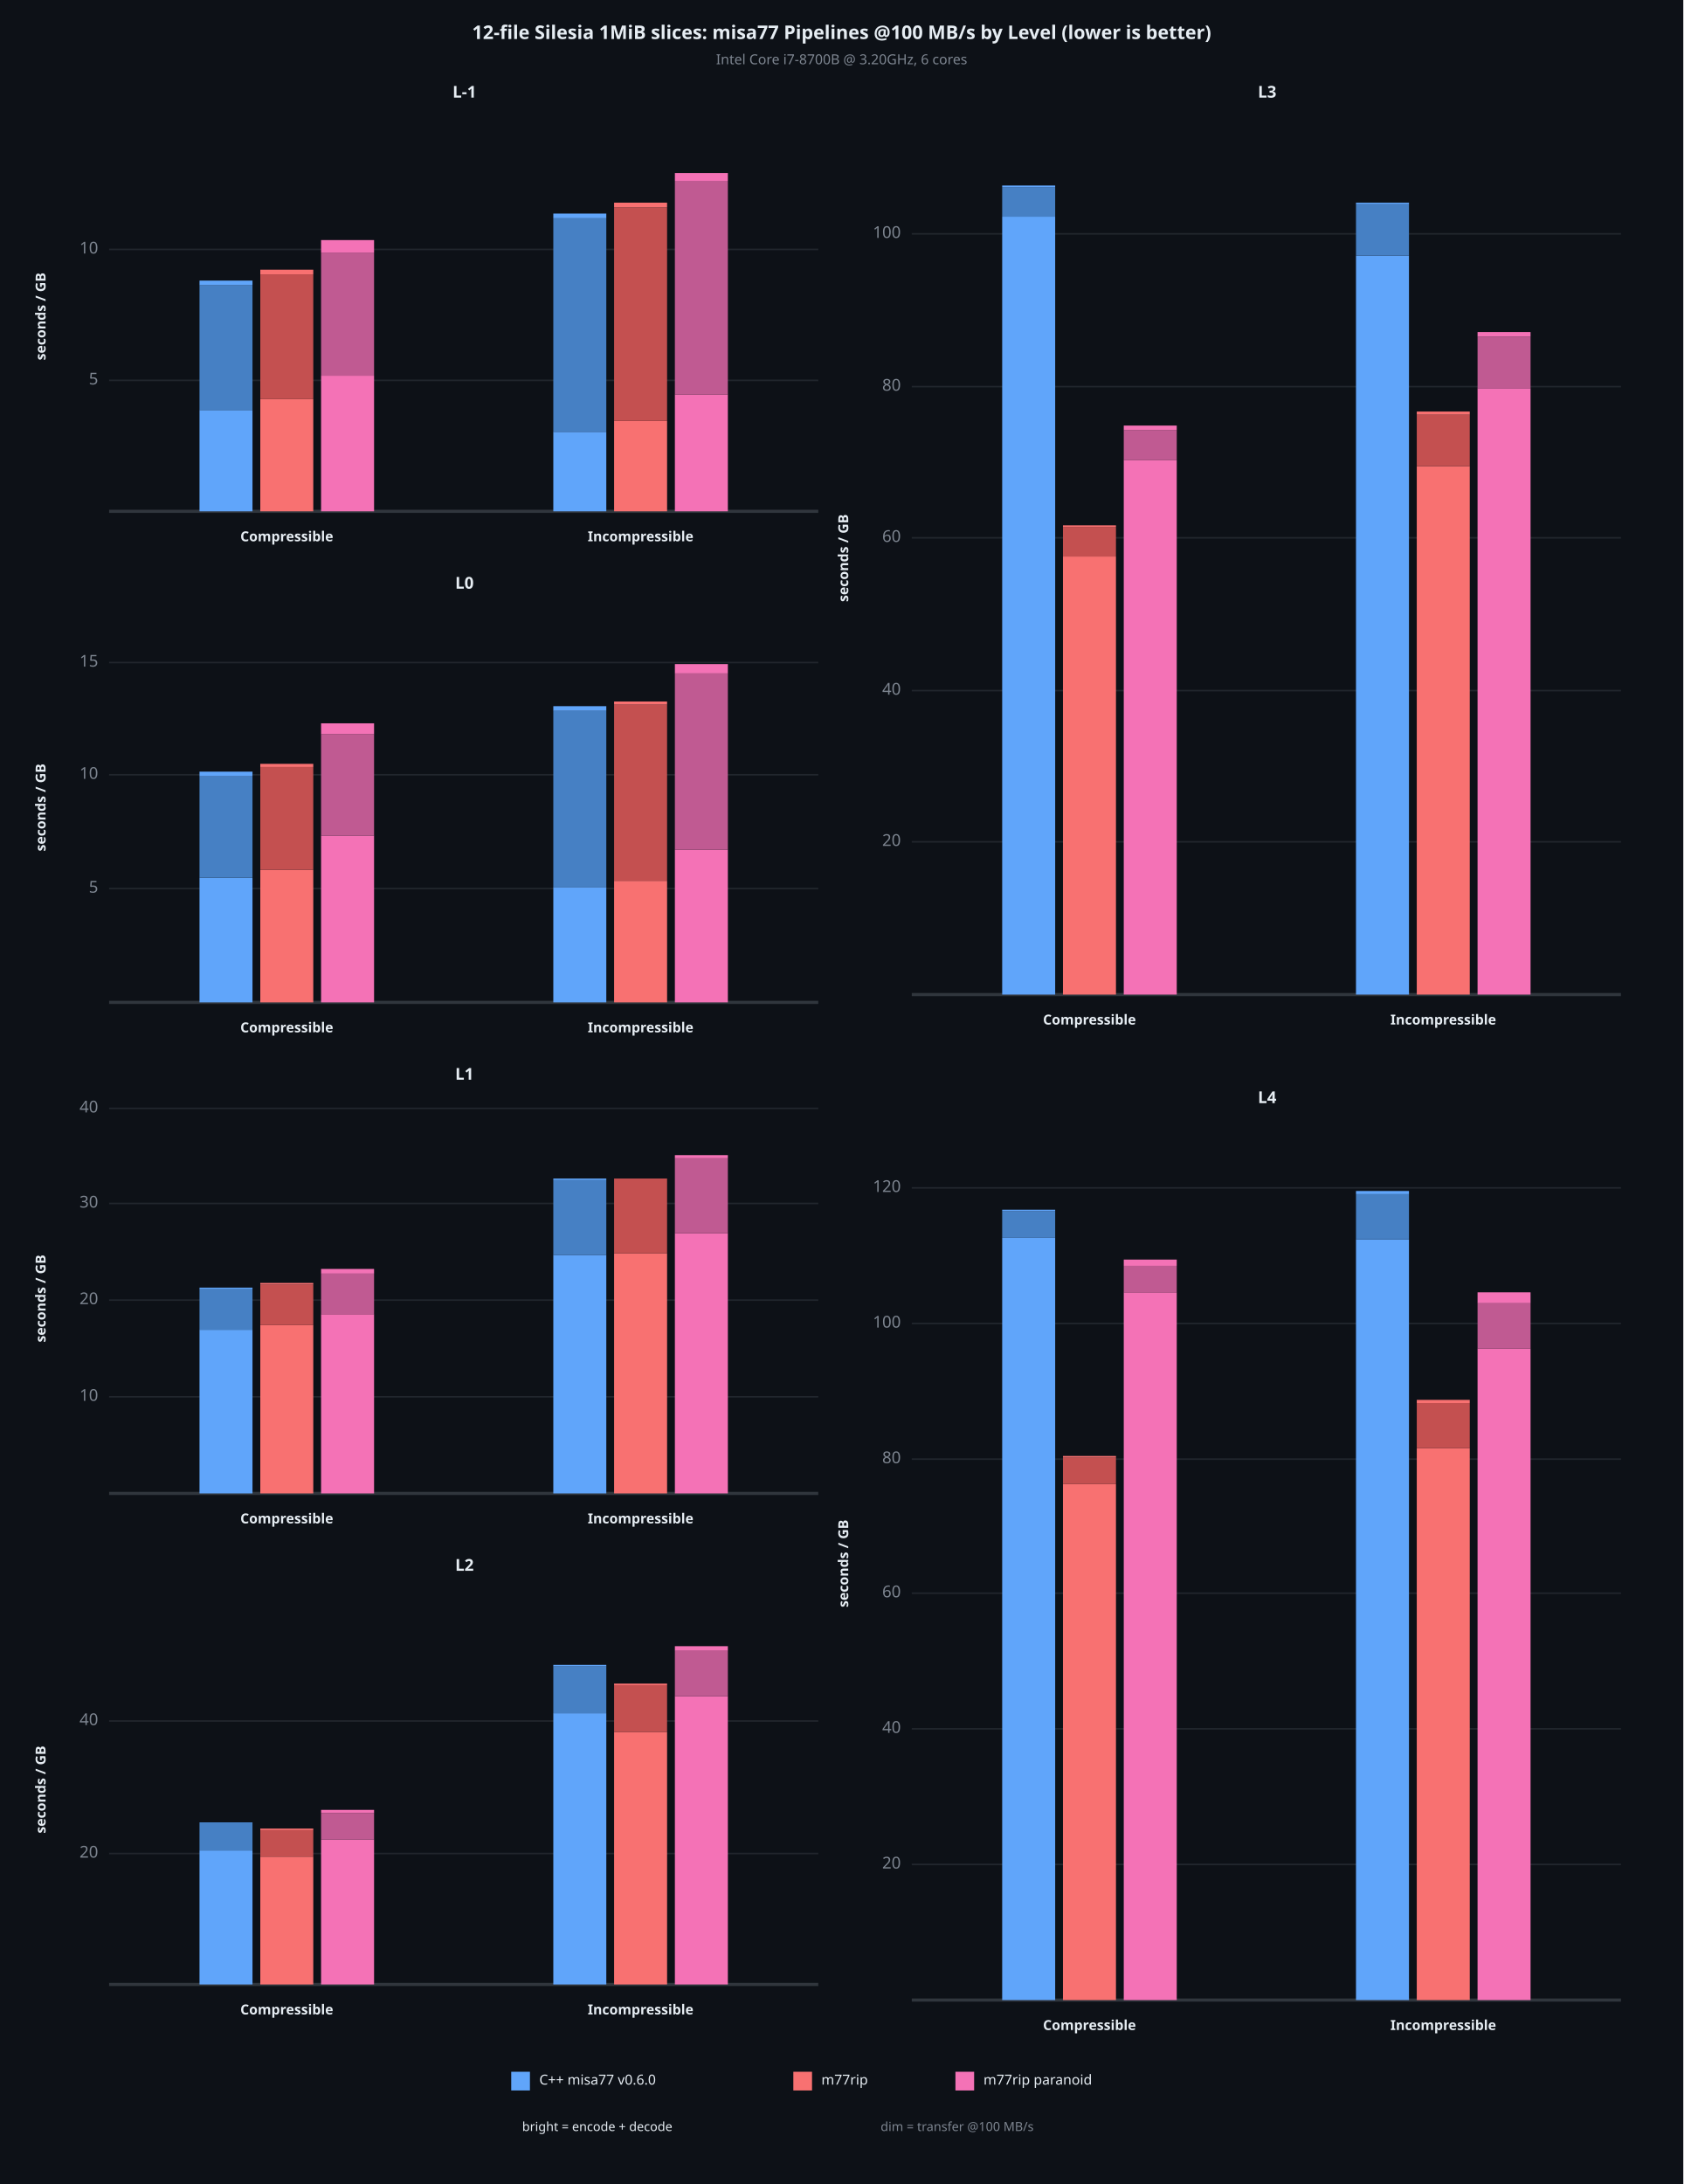
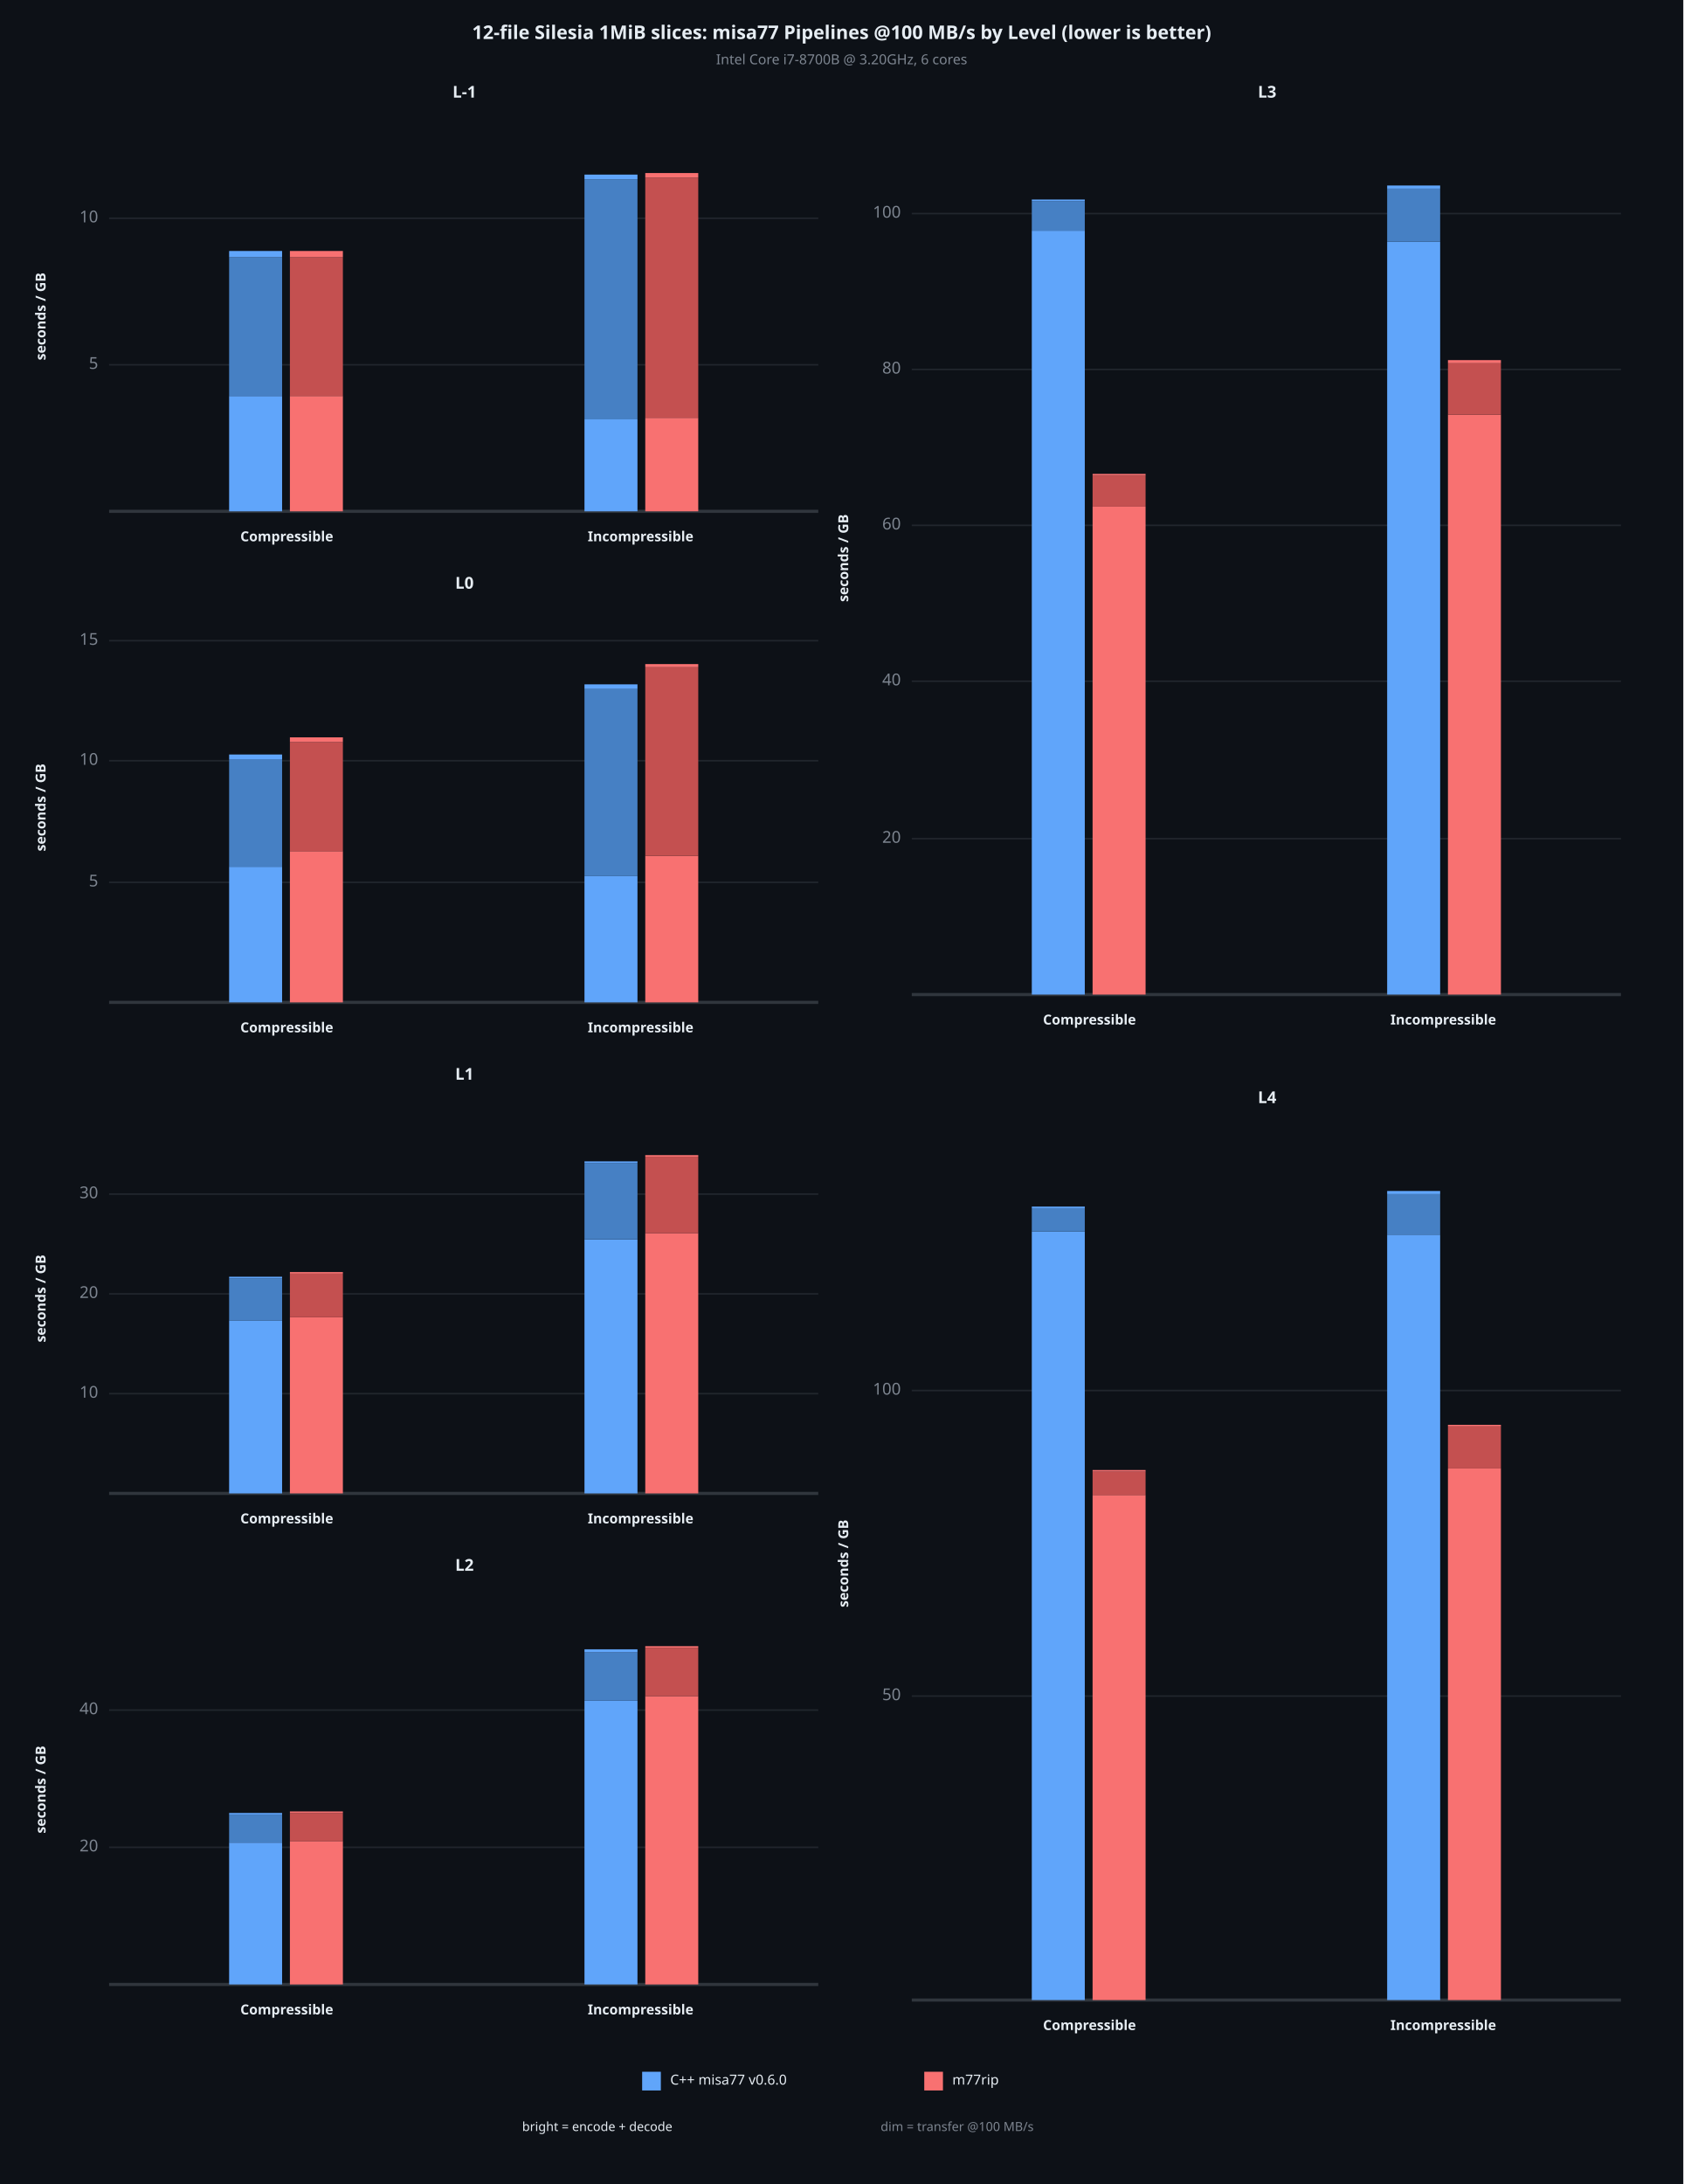
<svg xmlns="http://www.w3.org/2000/svg" viewBox="0 0 1080 1401" font-family="system-ui, -apple-system, sans-serif">
  <rect x="0" y="0" width="1080" height="1401" opacity="1" fill="#0D1117" stroke="none" />
  <text x="540" y="22" dy="0.5ex" text-anchor="middle" font-family="sans-serif" font-size="12.097" opacity="1" fill="#E6EDF3" font-weight="bold">
12-file Silesia 1MiB slices: misa77 Pipelines @100 MB/s by Level (lower is better)
</text>
  <text x="540" y="39" dy="0.5ex" text-anchor="middle" font-family="sans-serif" font-size="8.871" opacity="1" fill="#7D8590">
Intel Core i7-8700B @ 3.20GHz, 6 cores
</text>
  <text x="298" y="60" dy="0.5ex" text-anchor="middle" font-family="sans-serif" font-size="10.484" opacity="1" fill="#E6EDF3" font-weight="bold">
L-1
</text>
-   <polyline fill="none" opacity="1" stroke="#21262D" stroke-width="1" points="70,244 525,244 " />
-   <text x="63" y="244" dy="0.5ex" text-anchor="end" font-family="sans-serif" font-size="10.484" opacity="1" fill="#7D8590">
+   <polyline fill="none" opacity="1" stroke="#21262D" stroke-width="1" points="70,234 525,234 " />
+   <text x="63" y="234" dy="0.5ex" text-anchor="end" font-family="sans-serif" font-size="10.484" opacity="1" fill="#7D8590">
5
</text>
-   <polyline fill="none" opacity="1" stroke="#21262D" stroke-width="1" points="70,160 525,160 " />
-   <text x="63" y="160" dy="0.5ex" text-anchor="end" font-family="sans-serif" font-size="10.484" opacity="1" fill="#7D8590">
+   <polyline fill="none" opacity="1" stroke="#21262D" stroke-width="1" points="70,140 525,140 " />
+   <text x="63" y="140" dy="0.5ex" text-anchor="end" font-family="sans-serif" font-size="10.484" opacity="1" fill="#7D8590">
10
</text>
  <polyline fill="none" opacity="1" stroke="#30363D" stroke-width="2" points="70,328 525,328 " />
  <text x="27" y="203" dy="0.5ex" text-anchor="middle" font-family="sans-serif" font-size="8.871" opacity="1" fill="#E6EDF3" font-weight="bold" transform="rotate(270, 27, 203)">
seconds / GB
</text>
-   <rect x="128" y="263" width="34" height="65" opacity="1" fill="#60A5FA" stroke="none" />
-   <rect x="128" y="183" width="34" height="80" opacity="1" fill="#4680C4" stroke="none" />
-   <rect x="128" y="180" width="34" height="3" opacity="1" fill="#60A5FA" stroke="none" />
-   <rect x="167" y="256" width="34" height="72" opacity="1" fill="#F87171" stroke="none" />
-   <rect x="167" y="176" width="34" height="80" opacity="1" fill="#C45050" stroke="none" />
-   <rect x="167" y="173" width="34" height="3" opacity="1" fill="#F87171" stroke="none" />
-   <rect x="206" y="241" width="34" height="87" opacity="1" fill="#F472B6" stroke="none" />
-   <rect x="206" y="162" width="34" height="79" opacity="1" fill="#C05A92" stroke="none" />
-   <rect x="206" y="154" width="34" height="8" opacity="1" fill="#F472B6" stroke="none" />
+   <rect x="147" y="254" width="34" height="74" opacity="1" fill="#60A5FA" stroke="none" />
+   <rect x="147" y="165" width="34" height="89" opacity="1" fill="#4680C4" stroke="none" />
+   <rect x="147" y="161" width="34" height="4" opacity="1" fill="#60A5FA" stroke="none" />
+   <rect x="186" y="254" width="34" height="74" opacity="1" fill="#F87171" stroke="none" />
+   <rect x="186" y="165" width="34" height="89" opacity="1" fill="#C45050" stroke="none" />
+   <rect x="186" y="161" width="34" height="4" opacity="1" fill="#F87171" stroke="none" />
  <text x="184" y="345" dy="0.5ex" text-anchor="middle" font-family="sans-serif" font-size="8.871" opacity="1" fill="#E6EDF3" font-weight="bold">
Compressible
</text>
-   <rect x="355" y="277" width="34" height="51" opacity="1" fill="#60A5FA" stroke="none" />
-   <rect x="355" y="140" width="34" height="137" opacity="1" fill="#4680C4" stroke="none" />
-   <rect x="355" y="137" width="34" height="3" opacity="1" fill="#60A5FA" stroke="none" />
-   <rect x="394" y="270" width="34" height="58" opacity="1" fill="#F87171" stroke="none" />
-   <rect x="394" y="133" width="34" height="137" opacity="1" fill="#C45050" stroke="none" />
-   <rect x="394" y="130" width="34" height="3" opacity="1" fill="#F87171" stroke="none" />
-   <rect x="433" y="253" width="34" height="75" opacity="1" fill="#F472B6" stroke="none" />
-   <rect x="433" y="116" width="34" height="137" opacity="1" fill="#C05A92" stroke="none" />
-   <rect x="433" y="111" width="34" height="5" opacity="1" fill="#F472B6" stroke="none" />
+   <rect x="375" y="269" width="34" height="59" opacity="1" fill="#60A5FA" stroke="none" />
+   <rect x="375" y="115" width="34" height="154" opacity="1" fill="#4680C4" stroke="none" />
+   <rect x="375" y="112" width="34" height="3" opacity="1" fill="#60A5FA" stroke="none" />
+   <rect x="414" y="268" width="34" height="60" opacity="1" fill="#F87171" stroke="none" />
+   <rect x="414" y="114" width="34" height="154" opacity="1" fill="#C45050" stroke="none" />
+   <rect x="414" y="111" width="34" height="3" opacity="1" fill="#F87171" stroke="none" />
  <text x="411" y="345" dy="0.5ex" text-anchor="middle" font-family="sans-serif" font-size="8.871" opacity="1" fill="#E6EDF3" font-weight="bold">
Incompressible
</text>
  <text x="298" y="375" dy="0.5ex" text-anchor="middle" font-family="sans-serif" font-size="10.484" opacity="1" fill="#E6EDF3" font-weight="bold">
L0
</text>
-   <polyline fill="none" opacity="1" stroke="#21262D" stroke-width="1" points="70,570 525,570 " />
-   <text x="63" y="570" dy="0.5ex" text-anchor="end" font-family="sans-serif" font-size="10.484" opacity="1" fill="#7D8590">
+   <polyline fill="none" opacity="1" stroke="#21262D" stroke-width="1" points="70,566 525,566 " />
+   <text x="63" y="566" dy="0.5ex" text-anchor="end" font-family="sans-serif" font-size="10.484" opacity="1" fill="#7D8590">
5
</text>
-   <polyline fill="none" opacity="1" stroke="#21262D" stroke-width="1" points="70,497 525,497 " />
-   <text x="63" y="497" dy="0.5ex" text-anchor="end" font-family="sans-serif" font-size="10.484" opacity="1" fill="#7D8590">
+   <polyline fill="none" opacity="1" stroke="#21262D" stroke-width="1" points="70,488 525,488 " />
+   <text x="63" y="488" dy="0.5ex" text-anchor="end" font-family="sans-serif" font-size="10.484" opacity="1" fill="#7D8590">
10
</text>
-   <polyline fill="none" opacity="1" stroke="#21262D" stroke-width="1" points="70,425 525,425 " />
-   <text x="63" y="425" dy="0.5ex" text-anchor="end" font-family="sans-serif" font-size="10.484" opacity="1" fill="#7D8590">
+   <polyline fill="none" opacity="1" stroke="#21262D" stroke-width="1" points="70,411 525,411 " />
+   <text x="63" y="411" dy="0.5ex" text-anchor="end" font-family="sans-serif" font-size="10.484" opacity="1" fill="#7D8590">
15
</text>
  <polyline fill="none" opacity="1" stroke="#30363D" stroke-width="2" points="70,643 525,643 " />
  <text x="27" y="518" dy="0.5ex" text-anchor="middle" font-family="sans-serif" font-size="8.871" opacity="1" fill="#E6EDF3" font-weight="bold" transform="rotate(270, 27, 518)">
seconds / GB
</text>
-   <rect x="128" y="563" width="34" height="80" opacity="1" fill="#60A5FA" stroke="none" />
-   <rect x="128" y="498" width="34" height="65" opacity="1" fill="#4680C4" stroke="none" />
-   <rect x="128" y="495" width="34" height="3" opacity="1" fill="#60A5FA" stroke="none" />
-   <rect x="167" y="558" width="34" height="85" opacity="1" fill="#F87171" stroke="none" />
-   <rect x="167" y="492" width="34" height="66" opacity="1" fill="#C45050" stroke="none" />
-   <rect x="167" y="490" width="34" height="2" opacity="1" fill="#F87171" stroke="none" />
-   <rect x="206" y="536" width="34" height="107" opacity="1" fill="#F472B6" stroke="none" />
-   <rect x="206" y="471" width="34" height="65" opacity="1" fill="#C05A92" stroke="none" />
-   <rect x="206" y="464" width="34" height="7" opacity="1" fill="#F472B6" stroke="none" />
+   <rect x="147" y="556" width="34" height="87" opacity="1" fill="#60A5FA" stroke="none" />
+   <rect x="147" y="487" width="34" height="69" opacity="1" fill="#4680C4" stroke="none" />
+   <rect x="147" y="484" width="34" height="3" opacity="1" fill="#60A5FA" stroke="none" />
+   <rect x="186" y="546" width="34" height="97" opacity="1" fill="#F87171" stroke="none" />
+   <rect x="186" y="476" width="34" height="70" opacity="1" fill="#C45050" stroke="none" />
+   <rect x="186" y="473" width="34" height="3" opacity="1" fill="#F87171" stroke="none" />
  <text x="184" y="660" dy="0.5ex" text-anchor="middle" font-family="sans-serif" font-size="8.871" opacity="1" fill="#E6EDF3" font-weight="bold">
Compressible
</text>
-   <rect x="355" y="569" width="34" height="74" opacity="1" fill="#60A5FA" stroke="none" />
-   <rect x="355" y="456" width="34" height="113" opacity="1" fill="#4680C4" stroke="none" />
-   <rect x="355" y="453" width="34" height="3" opacity="1" fill="#60A5FA" stroke="none" />
-   <rect x="394" y="565" width="34" height="78" opacity="1" fill="#F87171" stroke="none" />
-   <rect x="394" y="452" width="34" height="113" opacity="1" fill="#C45050" stroke="none" />
-   <rect x="394" y="450" width="34" height="2" opacity="1" fill="#F87171" stroke="none" />
-   <rect x="433" y="545" width="34" height="98" opacity="1" fill="#F472B6" stroke="none" />
-   <rect x="433" y="432" width="34" height="113" opacity="1" fill="#C05A92" stroke="none" />
-   <rect x="433" y="426" width="34" height="6" opacity="1" fill="#F472B6" stroke="none" />
+   <rect x="375" y="562" width="34" height="81" opacity="1" fill="#60A5FA" stroke="none" />
+   <rect x="375" y="442" width="34" height="120" opacity="1" fill="#4680C4" stroke="none" />
+   <rect x="375" y="439" width="34" height="3" opacity="1" fill="#60A5FA" stroke="none" />
+   <rect x="414" y="549" width="34" height="94" opacity="1" fill="#F87171" stroke="none" />
+   <rect x="414" y="428" width="34" height="121" opacity="1" fill="#C45050" stroke="none" />
+   <rect x="414" y="426" width="34" height="2" opacity="1" fill="#F87171" stroke="none" />
  <text x="411" y="660" dy="0.5ex" text-anchor="middle" font-family="sans-serif" font-size="8.871" opacity="1" fill="#E6EDF3" font-weight="bold">
Incompressible
</text>
  <text x="298" y="690" dy="0.5ex" text-anchor="middle" font-family="sans-serif" font-size="10.484" opacity="1" fill="#E6EDF3" font-weight="bold">
L1
</text>
-   <polyline fill="none" opacity="1" stroke="#21262D" stroke-width="1" points="70,896 525,896 " />
-   <text x="63" y="896" dy="0.5ex" text-anchor="end" font-family="sans-serif" font-size="10.484" opacity="1" fill="#7D8590">
+   <polyline fill="none" opacity="1" stroke="#21262D" stroke-width="1" points="70,894 525,894 " />
+   <text x="63" y="894" dy="0.5ex" text-anchor="end" font-family="sans-serif" font-size="10.484" opacity="1" fill="#7D8590">
10
</text>
-   <polyline fill="none" opacity="1" stroke="#21262D" stroke-width="1" points="70,834 525,834 " />
-   <text x="63" y="834" dy="0.5ex" text-anchor="end" font-family="sans-serif" font-size="10.484" opacity="1" fill="#7D8590">
+   <polyline fill="none" opacity="1" stroke="#21262D" stroke-width="1" points="70,830 525,830 " />
+   <text x="63" y="830" dy="0.5ex" text-anchor="end" font-family="sans-serif" font-size="10.484" opacity="1" fill="#7D8590">
20
</text>
-   <polyline fill="none" opacity="1" stroke="#21262D" stroke-width="1" points="70,772 525,772 " />
-   <text x="63" y="772" dy="0.5ex" text-anchor="end" font-family="sans-serif" font-size="10.484" opacity="1" fill="#7D8590">
+   <polyline fill="none" opacity="1" stroke="#21262D" stroke-width="1" points="70,766 525,766 " />
+   <text x="63" y="766" dy="0.5ex" text-anchor="end" font-family="sans-serif" font-size="10.484" opacity="1" fill="#7D8590">
30
- </text>
-   <polyline fill="none" opacity="1" stroke="#21262D" stroke-width="1" points="70,711 525,711 " />
-   <text x="63" y="711" dy="0.5ex" text-anchor="end" font-family="sans-serif" font-size="10.484" opacity="1" fill="#7D8590">
- 40
</text>
  <polyline fill="none" opacity="1" stroke="#30363D" stroke-width="2" points="70,958 525,958 " />
  <text x="27" y="833" dy="0.5ex" text-anchor="middle" font-family="sans-serif" font-size="8.871" opacity="1" fill="#E6EDF3" font-weight="bold" transform="rotate(270, 27, 833)">
seconds / GB
</text>
-   <rect x="128" y="853" width="34" height="105" opacity="1" fill="#60A5FA" stroke="none" />
-   <rect x="128" y="827" width="34" height="26" opacity="1" fill="#4680C4" stroke="none" />
-   <rect x="128" y="826" width="34" height="1" opacity="1" fill="#60A5FA" stroke="none" />
-   <rect x="167" y="850" width="34" height="108" opacity="1" fill="#F87171" stroke="none" />
-   <rect x="167" y="824" width="34" height="26" opacity="1" fill="#C45050" stroke="none" />
-   <rect x="167" y="823" width="34" height="1" opacity="1" fill="#F87171" stroke="none" />
-   <rect x="206" y="843" width="34" height="115" opacity="1" fill="#F472B6" stroke="none" />
-   <rect x="206" y="817" width="34" height="26" opacity="1" fill="#C05A92" stroke="none" />
-   <rect x="206" y="814" width="34" height="3" opacity="1" fill="#F472B6" stroke="none" />
+   <rect x="147" y="847" width="34" height="111" opacity="1" fill="#60A5FA" stroke="none" />
+   <rect x="147" y="820" width="34" height="27" opacity="1" fill="#4680C4" stroke="none" />
+   <rect x="147" y="819" width="34" height="1" opacity="1" fill="#60A5FA" stroke="none" />
+   <rect x="186" y="845" width="34" height="113" opacity="1" fill="#F87171" stroke="none" />
+   <rect x="186" y="817" width="34" height="28" opacity="1" fill="#C45050" stroke="none" />
+   <rect x="186" y="816" width="34" height="1" opacity="1" fill="#F87171" stroke="none" />
  <text x="184" y="975" dy="0.5ex" text-anchor="middle" font-family="sans-serif" font-size="8.871" opacity="1" fill="#E6EDF3" font-weight="bold">
Compressible
</text>
-   <rect x="355" y="805" width="34" height="153" opacity="1" fill="#60A5FA" stroke="none" />
-   <rect x="355" y="757" width="34" height="48" opacity="1" fill="#4680C4" stroke="none" />
-   <rect x="355" y="756" width="34" height="1" opacity="1" fill="#60A5FA" stroke="none" />
-   <rect x="394" y="804" width="34" height="154" opacity="1" fill="#F87171" stroke="none" />
-   <rect x="394" y="756" width="34" height="48" opacity="1" fill="#C45050" stroke="none" />
-   <rect x="394" y="756" width="34" height="0" opacity="1" fill="#F87171" stroke="none" />
-   <rect x="433" y="791" width="34" height="167" opacity="1" fill="#F472B6" stroke="none" />
-   <rect x="433" y="743" width="34" height="48" opacity="1" fill="#C05A92" stroke="none" />
-   <rect x="433" y="741" width="34" height="2" opacity="1" fill="#F472B6" stroke="none" />
+   <rect x="375" y="795" width="34" height="163" opacity="1" fill="#60A5FA" stroke="none" />
+   <rect x="375" y="746" width="34" height="49" opacity="1" fill="#4680C4" stroke="none" />
+   <rect x="375" y="745" width="34" height="1" opacity="1" fill="#60A5FA" stroke="none" />
+   <rect x="414" y="791" width="34" height="167" opacity="1" fill="#F87171" stroke="none" />
+   <rect x="414" y="742" width="34" height="49" opacity="1" fill="#C45050" stroke="none" />
+   <rect x="414" y="741" width="34" height="1" opacity="1" fill="#F87171" stroke="none" />
  <text x="411" y="975" dy="0.5ex" text-anchor="middle" font-family="sans-serif" font-size="8.871" opacity="1" fill="#E6EDF3" font-weight="bold">
Incompressible
</text>
  <text x="298" y="1005" dy="0.5ex" text-anchor="middle" font-family="sans-serif" font-size="10.484" opacity="1" fill="#E6EDF3" font-weight="bold">
L2
</text>
-   <polyline fill="none" opacity="1" stroke="#21262D" stroke-width="1" points="70,1189 525,1189 " />
-   <text x="63" y="1189" dy="0.5ex" text-anchor="end" font-family="sans-serif" font-size="10.484" opacity="1" fill="#7D8590">
+   <polyline fill="none" opacity="1" stroke="#21262D" stroke-width="1" points="70,1185 525,1185 " />
+   <text x="63" y="1185" dy="0.5ex" text-anchor="end" font-family="sans-serif" font-size="10.484" opacity="1" fill="#7D8590">
20
</text>
-   <polyline fill="none" opacity="1" stroke="#21262D" stroke-width="1" points="70,1104 525,1104 " />
-   <text x="63" y="1104" dy="0.5ex" text-anchor="end" font-family="sans-serif" font-size="10.484" opacity="1" fill="#7D8590">
+   <polyline fill="none" opacity="1" stroke="#21262D" stroke-width="1" points="70,1097 525,1097 " />
+   <text x="63" y="1097" dy="0.5ex" text-anchor="end" font-family="sans-serif" font-size="10.484" opacity="1" fill="#7D8590">
40
</text>
  <polyline fill="none" opacity="1" stroke="#30363D" stroke-width="2" points="70,1273 525,1273 " />
  <text x="27" y="1148" dy="0.5ex" text-anchor="middle" font-family="sans-serif" font-size="8.871" opacity="1" fill="#E6EDF3" font-weight="bold" transform="rotate(270, 27, 1148)">
seconds / GB
</text>
-   <rect x="128" y="1187" width="34" height="86" opacity="1" fill="#60A5FA" stroke="none" />
-   <rect x="128" y="1169" width="34" height="18" opacity="1" fill="#4680C4" stroke="none" />
-   <rect x="128" y="1169" width="34" height="0" opacity="1" fill="#60A5FA" stroke="none" />
-   <rect x="167" y="1191" width="34" height="82" opacity="1" fill="#F87171" stroke="none" />
-   <rect x="167" y="1174" width="34" height="17" opacity="1" fill="#C45050" stroke="none" />
-   <rect x="167" y="1173" width="34" height="1" opacity="1" fill="#F87171" stroke="none" />
-   <rect x="206" y="1180" width="34" height="93" opacity="1" fill="#F472B6" stroke="none" />
-   <rect x="206" y="1163" width="34" height="17" opacity="1" fill="#C05A92" stroke="none" />
-   <rect x="206" y="1161" width="34" height="2" opacity="1" fill="#F472B6" stroke="none" />
+   <rect x="147" y="1182" width="34" height="91" opacity="1" fill="#60A5FA" stroke="none" />
+   <rect x="147" y="1164" width="34" height="18" opacity="1" fill="#4680C4" stroke="none" />
+   <rect x="147" y="1163" width="34" height="1" opacity="1" fill="#60A5FA" stroke="none" />
+   <rect x="186" y="1181" width="34" height="92" opacity="1" fill="#F87171" stroke="none" />
+   <rect x="186" y="1163" width="34" height="18" opacity="1" fill="#C45050" stroke="none" />
+   <rect x="186" y="1162" width="34" height="1" opacity="1" fill="#F87171" stroke="none" />
  <text x="184" y="1290" dy="0.5ex" text-anchor="middle" font-family="sans-serif" font-size="8.871" opacity="1" fill="#E6EDF3" font-weight="bold">
Compressible
</text>
-   <rect x="355" y="1099" width="34" height="174" opacity="1" fill="#60A5FA" stroke="none" />
-   <rect x="355" y="1069" width="34" height="30" opacity="1" fill="#4680C4" stroke="none" />
-   <rect x="355" y="1068" width="34" height="1" opacity="1" fill="#60A5FA" stroke="none" />
-   <rect x="394" y="1111" width="34" height="162" opacity="1" fill="#F87171" stroke="none" />
-   <rect x="394" y="1081" width="34" height="30" opacity="1" fill="#C45050" stroke="none" />
-   <rect x="394" y="1080" width="34" height="1" opacity="1" fill="#F87171" stroke="none" />
-   <rect x="433" y="1088" width="34" height="185" opacity="1" fill="#F472B6" stroke="none" />
-   <rect x="433" y="1059" width="34" height="29" opacity="1" fill="#C05A92" stroke="none" />
-   <rect x="433" y="1056" width="34" height="3" opacity="1" fill="#F472B6" stroke="none" />
+   <rect x="375" y="1091" width="34" height="182" opacity="1" fill="#60A5FA" stroke="none" />
+   <rect x="375" y="1060" width="34" height="31" opacity="1" fill="#4680C4" stroke="none" />
+   <rect x="375" y="1058" width="34" height="2" opacity="1" fill="#60A5FA" stroke="none" />
+   <rect x="414" y="1088" width="34" height="185" opacity="1" fill="#F87171" stroke="none" />
+   <rect x="414" y="1057" width="34" height="31" opacity="1" fill="#C45050" stroke="none" />
+   <rect x="414" y="1056" width="34" height="1" opacity="1" fill="#F87171" stroke="none" />
  <text x="411" y="1290" dy="0.5ex" text-anchor="middle" font-family="sans-serif" font-size="8.871" opacity="1" fill="#E6EDF3" font-weight="bold">
Incompressible
</text>
  <text x="813" y="60" dy="0.5ex" text-anchor="middle" font-family="sans-serif" font-size="10.484" opacity="1" fill="#E6EDF3" font-weight="bold">
L3
</text>
-   <polyline fill="none" opacity="1" stroke="#21262D" stroke-width="1" points="585,540 1040,540 " />
-   <text x="578" y="540" dy="0.5ex" text-anchor="end" font-family="sans-serif" font-size="10.484" opacity="1" fill="#7D8590">
+   <polyline fill="none" opacity="1" stroke="#21262D" stroke-width="1" points="585,538 1040,538 " />
+   <text x="578" y="538" dy="0.5ex" text-anchor="end" font-family="sans-serif" font-size="10.484" opacity="1" fill="#7D8590">
20
</text>
-   <polyline fill="none" opacity="1" stroke="#21262D" stroke-width="1" points="585,443 1040,443 " />
-   <text x="578" y="443" dy="0.5ex" text-anchor="end" font-family="sans-serif" font-size="10.484" opacity="1" fill="#7D8590">
+   <polyline fill="none" opacity="1" stroke="#21262D" stroke-width="1" points="585,437 1040,437 " />
+   <text x="578" y="437" dy="0.5ex" text-anchor="end" font-family="sans-serif" font-size="10.484" opacity="1" fill="#7D8590">
40
</text>
-   <polyline fill="none" opacity="1" stroke="#21262D" stroke-width="1" points="585,345 1040,345 " />
-   <text x="578" y="345" dy="0.5ex" text-anchor="end" font-family="sans-serif" font-size="10.484" opacity="1" fill="#7D8590">
+   <polyline fill="none" opacity="1" stroke="#21262D" stroke-width="1" points="585,337 1040,337 " />
+   <text x="578" y="337" dy="0.5ex" text-anchor="end" font-family="sans-serif" font-size="10.484" opacity="1" fill="#7D8590">
60
</text>
-   <polyline fill="none" opacity="1" stroke="#21262D" stroke-width="1" points="585,248 1040,248 " />
-   <text x="578" y="248" dy="0.5ex" text-anchor="end" font-family="sans-serif" font-size="10.484" opacity="1" fill="#7D8590">
+   <polyline fill="none" opacity="1" stroke="#21262D" stroke-width="1" points="585,237 1040,237 " />
+   <text x="578" y="237" dy="0.5ex" text-anchor="end" font-family="sans-serif" font-size="10.484" opacity="1" fill="#7D8590">
80
</text>
-   <polyline fill="none" opacity="1" stroke="#21262D" stroke-width="1" points="585,150 1040,150 " />
-   <text x="578" y="150" dy="0.5ex" text-anchor="end" font-family="sans-serif" font-size="10.484" opacity="1" fill="#7D8590">
+   <polyline fill="none" opacity="1" stroke="#21262D" stroke-width="1" points="585,137 1040,137 " />
+   <text x="578" y="137" dy="0.5ex" text-anchor="end" font-family="sans-serif" font-size="10.484" opacity="1" fill="#7D8590">
100
</text>
  <polyline fill="none" opacity="1" stroke="#30363D" stroke-width="2" points="585,638 1040,638 " />
  <text x="542" y="358" dy="0.5ex" text-anchor="middle" font-family="sans-serif" font-size="8.871" opacity="1" fill="#E6EDF3" font-weight="bold" transform="rotate(270, 542, 358)">
seconds / GB
</text>
-   <rect x="643" y="139" width="34" height="499" opacity="1" fill="#60A5FA" stroke="none" />
-   <rect x="643" y="120" width="34" height="19" opacity="1" fill="#4680C4" stroke="none" />
-   <rect x="643" y="119" width="34" height="1" opacity="1" fill="#60A5FA" stroke="none" />
-   <rect x="682" y="357" width="34" height="281" opacity="1" fill="#F87171" stroke="none" />
-   <rect x="682" y="338" width="34" height="19" opacity="1" fill="#C45050" stroke="none" />
-   <rect x="682" y="337" width="34" height="1" opacity="1" fill="#F87171" stroke="none" />
-   <rect x="721" y="295" width="34" height="343" opacity="1" fill="#F472B6" stroke="none" />
-   <rect x="721" y="276" width="34" height="19" opacity="1" fill="#C05A92" stroke="none" />
-   <rect x="721" y="273" width="34" height="3" opacity="1" fill="#F472B6" stroke="none" />
+   <rect x="662" y="148" width="34" height="490" opacity="1" fill="#60A5FA" stroke="none" />
+   <rect x="662" y="129" width="34" height="19" opacity="1" fill="#4680C4" stroke="none" />
+   <rect x="662" y="128" width="34" height="1" opacity="1" fill="#60A5FA" stroke="none" />
+   <rect x="701" y="325" width="34" height="313" opacity="1" fill="#F87171" stroke="none" />
+   <rect x="701" y="305" width="34" height="20" opacity="1" fill="#C45050" stroke="none" />
+   <rect x="701" y="304" width="34" height="1" opacity="1" fill="#F87171" stroke="none" />
  <text x="699" y="655" dy="0.5ex" text-anchor="middle" font-family="sans-serif" font-size="8.871" opacity="1" fill="#E6EDF3" font-weight="bold">
Compressible
</text>
-   <rect x="870" y="164" width="34" height="474" opacity="1" fill="#60A5FA" stroke="none" />
-   <rect x="870" y="131" width="34" height="33" opacity="1" fill="#4680C4" stroke="none" />
-   <rect x="870" y="130" width="34" height="1" opacity="1" fill="#60A5FA" stroke="none" />
-   <rect x="909" y="299" width="34" height="339" opacity="1" fill="#F87171" stroke="none" />
-   <rect x="909" y="266" width="34" height="33" opacity="1" fill="#C45050" stroke="none" />
-   <rect x="909" y="264" width="34" height="2" opacity="1" fill="#F87171" stroke="none" />
-   <rect x="948" y="249" width="34" height="389" opacity="1" fill="#F472B6" stroke="none" />
-   <rect x="948" y="216" width="34" height="33" opacity="1" fill="#C05A92" stroke="none" />
-   <rect x="948" y="213" width="34" height="3" opacity="1" fill="#F472B6" stroke="none" />
+   <rect x="890" y="155" width="34" height="483" opacity="1" fill="#60A5FA" stroke="none" />
+   <rect x="890" y="121" width="34" height="34" opacity="1" fill="#4680C4" stroke="none" />
+   <rect x="890" y="119" width="34" height="2" opacity="1" fill="#60A5FA" stroke="none" />
+   <rect x="929" y="266" width="34" height="372" opacity="1" fill="#F87171" stroke="none" />
+   <rect x="929" y="233" width="34" height="33" opacity="1" fill="#C45050" stroke="none" />
+   <rect x="929" y="231" width="34" height="2" opacity="1" fill="#F87171" stroke="none" />
  <text x="926" y="655" dy="0.5ex" text-anchor="middle" font-family="sans-serif" font-size="8.871" opacity="1" fill="#E6EDF3" font-weight="bold">
Incompressible
</text>
  <text x="813" y="705" dy="0.5ex" text-anchor="middle" font-family="sans-serif" font-size="10.484" opacity="1" fill="#E6EDF3" font-weight="bold">
L4
</text>
-   <polyline fill="none" opacity="1" stroke="#21262D" stroke-width="1" points="585,1196 1040,1196 " />
-   <text x="578" y="1196" dy="0.5ex" text-anchor="end" font-family="sans-serif" font-size="10.484" opacity="1" fill="#7D8590">
- 20
- </text>
-   <polyline fill="none" opacity="1" stroke="#21262D" stroke-width="1" points="585,1109 1040,1109 " />
-   <text x="578" y="1109" dy="0.5ex" text-anchor="end" font-family="sans-serif" font-size="10.484" opacity="1" fill="#7D8590">
- 40
- </text>
-   <polyline fill="none" opacity="1" stroke="#21262D" stroke-width="1" points="585,1022 1040,1022 " />
-   <text x="578" y="1022" dy="0.5ex" text-anchor="end" font-family="sans-serif" font-size="10.484" opacity="1" fill="#7D8590">
- 60
- </text>
-   <polyline fill="none" opacity="1" stroke="#21262D" stroke-width="1" points="585,936 1040,936 " />
-   <text x="578" y="936" dy="0.5ex" text-anchor="end" font-family="sans-serif" font-size="10.484" opacity="1" fill="#7D8590">
- 80
- </text>
-   <polyline fill="none" opacity="1" stroke="#21262D" stroke-width="1" points="585,849 1040,849 " />
-   <text x="578" y="849" dy="0.5ex" text-anchor="end" font-family="sans-serif" font-size="10.484" opacity="1" fill="#7D8590">
+   <polyline fill="none" opacity="1" stroke="#21262D" stroke-width="1" points="585,1088 1040,1088 " />
+   <text x="578" y="1088" dy="0.5ex" text-anchor="end" font-family="sans-serif" font-size="10.484" opacity="1" fill="#7D8590">
+ 50
+ </text>
+   <polyline fill="none" opacity="1" stroke="#21262D" stroke-width="1" points="585,892 1040,892 " />
+   <text x="578" y="892" dy="0.5ex" text-anchor="end" font-family="sans-serif" font-size="10.484" opacity="1" fill="#7D8590">
100
- </text>
-   <polyline fill="none" opacity="1" stroke="#21262D" stroke-width="1" points="585,762 1040,762 " />
-   <text x="578" y="762" dy="0.5ex" text-anchor="end" font-family="sans-serif" font-size="10.484" opacity="1" fill="#7D8590">
- 120
</text>
  <polyline fill="none" opacity="1" stroke="#30363D" stroke-width="2" points="585,1283 1040,1283 " />
  <text x="542" y="1003" dy="0.5ex" text-anchor="middle" font-family="sans-serif" font-size="8.871" opacity="1" fill="#E6EDF3" font-weight="bold" transform="rotate(270, 542, 1003)">
seconds / GB
</text>
-   <rect x="643" y="794" width="34" height="489" opacity="1" fill="#60A5FA" stroke="none" />
-   <rect x="643" y="777" width="34" height="17" opacity="1" fill="#4680C4" stroke="none" />
-   <rect x="643" y="776" width="34" height="1" opacity="1" fill="#60A5FA" stroke="none" />
-   <rect x="682" y="952" width="34" height="331" opacity="1" fill="#F87171" stroke="none" />
-   <rect x="682" y="935" width="34" height="17" opacity="1" fill="#C45050" stroke="none" />
-   <rect x="682" y="934" width="34" height="1" opacity="1" fill="#F87171" stroke="none" />
-   <rect x="721" y="829" width="34" height="454" opacity="1" fill="#F472B6" stroke="none" />
-   <rect x="721" y="812" width="34" height="17" opacity="1" fill="#C05A92" stroke="none" />
-   <rect x="721" y="808" width="34" height="4" opacity="1" fill="#F472B6" stroke="none" />
+   <rect x="662" y="790" width="34" height="493" opacity="1" fill="#60A5FA" stroke="none" />
+   <rect x="662" y="775" width="34" height="15" opacity="1" fill="#4680C4" stroke="none" />
+   <rect x="662" y="774" width="34" height="1" opacity="1" fill="#60A5FA" stroke="none" />
+   <rect x="701" y="959" width="34" height="324" opacity="1" fill="#F87171" stroke="none" />
+   <rect x="701" y="944" width="34" height="15" opacity="1" fill="#C45050" stroke="none" />
+   <rect x="701" y="943" width="34" height="1" opacity="1" fill="#F87171" stroke="none" />
  <text x="699" y="1300" dy="0.5ex" text-anchor="middle" font-family="sans-serif" font-size="8.871" opacity="1" fill="#E6EDF3" font-weight="bold">
Compressible
</text>
-   <rect x="870" y="795" width="34" height="488" opacity="1" fill="#60A5FA" stroke="none" />
-   <rect x="870" y="766" width="34" height="29" opacity="1" fill="#4680C4" stroke="none" />
-   <rect x="870" y="764" width="34" height="2" opacity="1" fill="#60A5FA" stroke="none" />
-   <rect x="909" y="929" width="34" height="354" opacity="1" fill="#F87171" stroke="none" />
-   <rect x="909" y="900" width="34" height="29" opacity="1" fill="#C45050" stroke="none" />
-   <rect x="909" y="898" width="34" height="2" opacity="1" fill="#F87171" stroke="none" />
-   <rect x="948" y="865" width="34" height="418" opacity="1" fill="#F472B6" stroke="none" />
-   <rect x="948" y="836" width="34" height="29" opacity="1" fill="#C05A92" stroke="none" />
-   <rect x="948" y="829" width="34" height="7" opacity="1" fill="#F472B6" stroke="none" />
+   <rect x="890" y="792" width="34" height="491" opacity="1" fill="#60A5FA" stroke="none" />
+   <rect x="890" y="766" width="34" height="26" opacity="1" fill="#4680C4" stroke="none" />
+   <rect x="890" y="764" width="34" height="2" opacity="1" fill="#60A5FA" stroke="none" />
+   <rect x="929" y="942" width="34" height="341" opacity="1" fill="#F87171" stroke="none" />
+   <rect x="929" y="915" width="34" height="27" opacity="1" fill="#C45050" stroke="none" />
+   <rect x="929" y="914" width="34" height="1" opacity="1" fill="#F87171" stroke="none" />
  <text x="926" y="1300" dy="0.5ex" text-anchor="middle" font-family="sans-serif" font-size="8.871" opacity="1" fill="#E6EDF3" font-weight="bold">
Incompressible
</text>
-   <rect x="328" y="1329" width="12" height="12" opacity="1" fill="#60A5FA" stroke="none" />
-   <text x="346" y="1335" dy="0.5ex" text-anchor="start" font-family="sans-serif" font-size="8.871" opacity="1" fill="#E6EDF3">
+   <rect x="412" y="1329" width="12" height="12" opacity="1" fill="#60A5FA" stroke="none" />
+   <text x="430" y="1335" dy="0.5ex" text-anchor="start" font-family="sans-serif" font-size="8.871" opacity="1" fill="#E6EDF3">
C++ misa77 v0.6.0
</text>
-   <rect x="509" y="1329" width="12" height="12" opacity="1" fill="#F87171" stroke="none" />
-   <text x="527" y="1335" dy="0.5ex" text-anchor="start" font-family="sans-serif" font-size="8.871" opacity="1" fill="#E6EDF3">
+   <rect x="593" y="1329" width="12" height="12" opacity="1" fill="#F87171" stroke="none" />
+   <text x="611" y="1335" dy="0.5ex" text-anchor="start" font-family="sans-serif" font-size="8.871" opacity="1" fill="#E6EDF3">
m77rip
- </text>
-   <rect x="613" y="1329" width="12" height="12" opacity="1" fill="#F472B6" stroke="none" />
-   <text x="631" y="1335" dy="0.5ex" text-anchor="start" font-family="sans-serif" font-size="8.871" opacity="1" fill="#E6EDF3">
- m77rip paranoid
</text>
  <text x="335" y="1365" dy="0.5ex" text-anchor="start" font-family="sans-serif" font-size="8.065" opacity="1" fill="#E6EDF3">
bright = encode + decode
</text>
  <text x="565" y="1365" dy="0.5ex" text-anchor="start" font-family="sans-serif" font-size="8.065" opacity="1" fill="#7D8590">
dim = transfer @100 MB/s
</text>
</svg>
